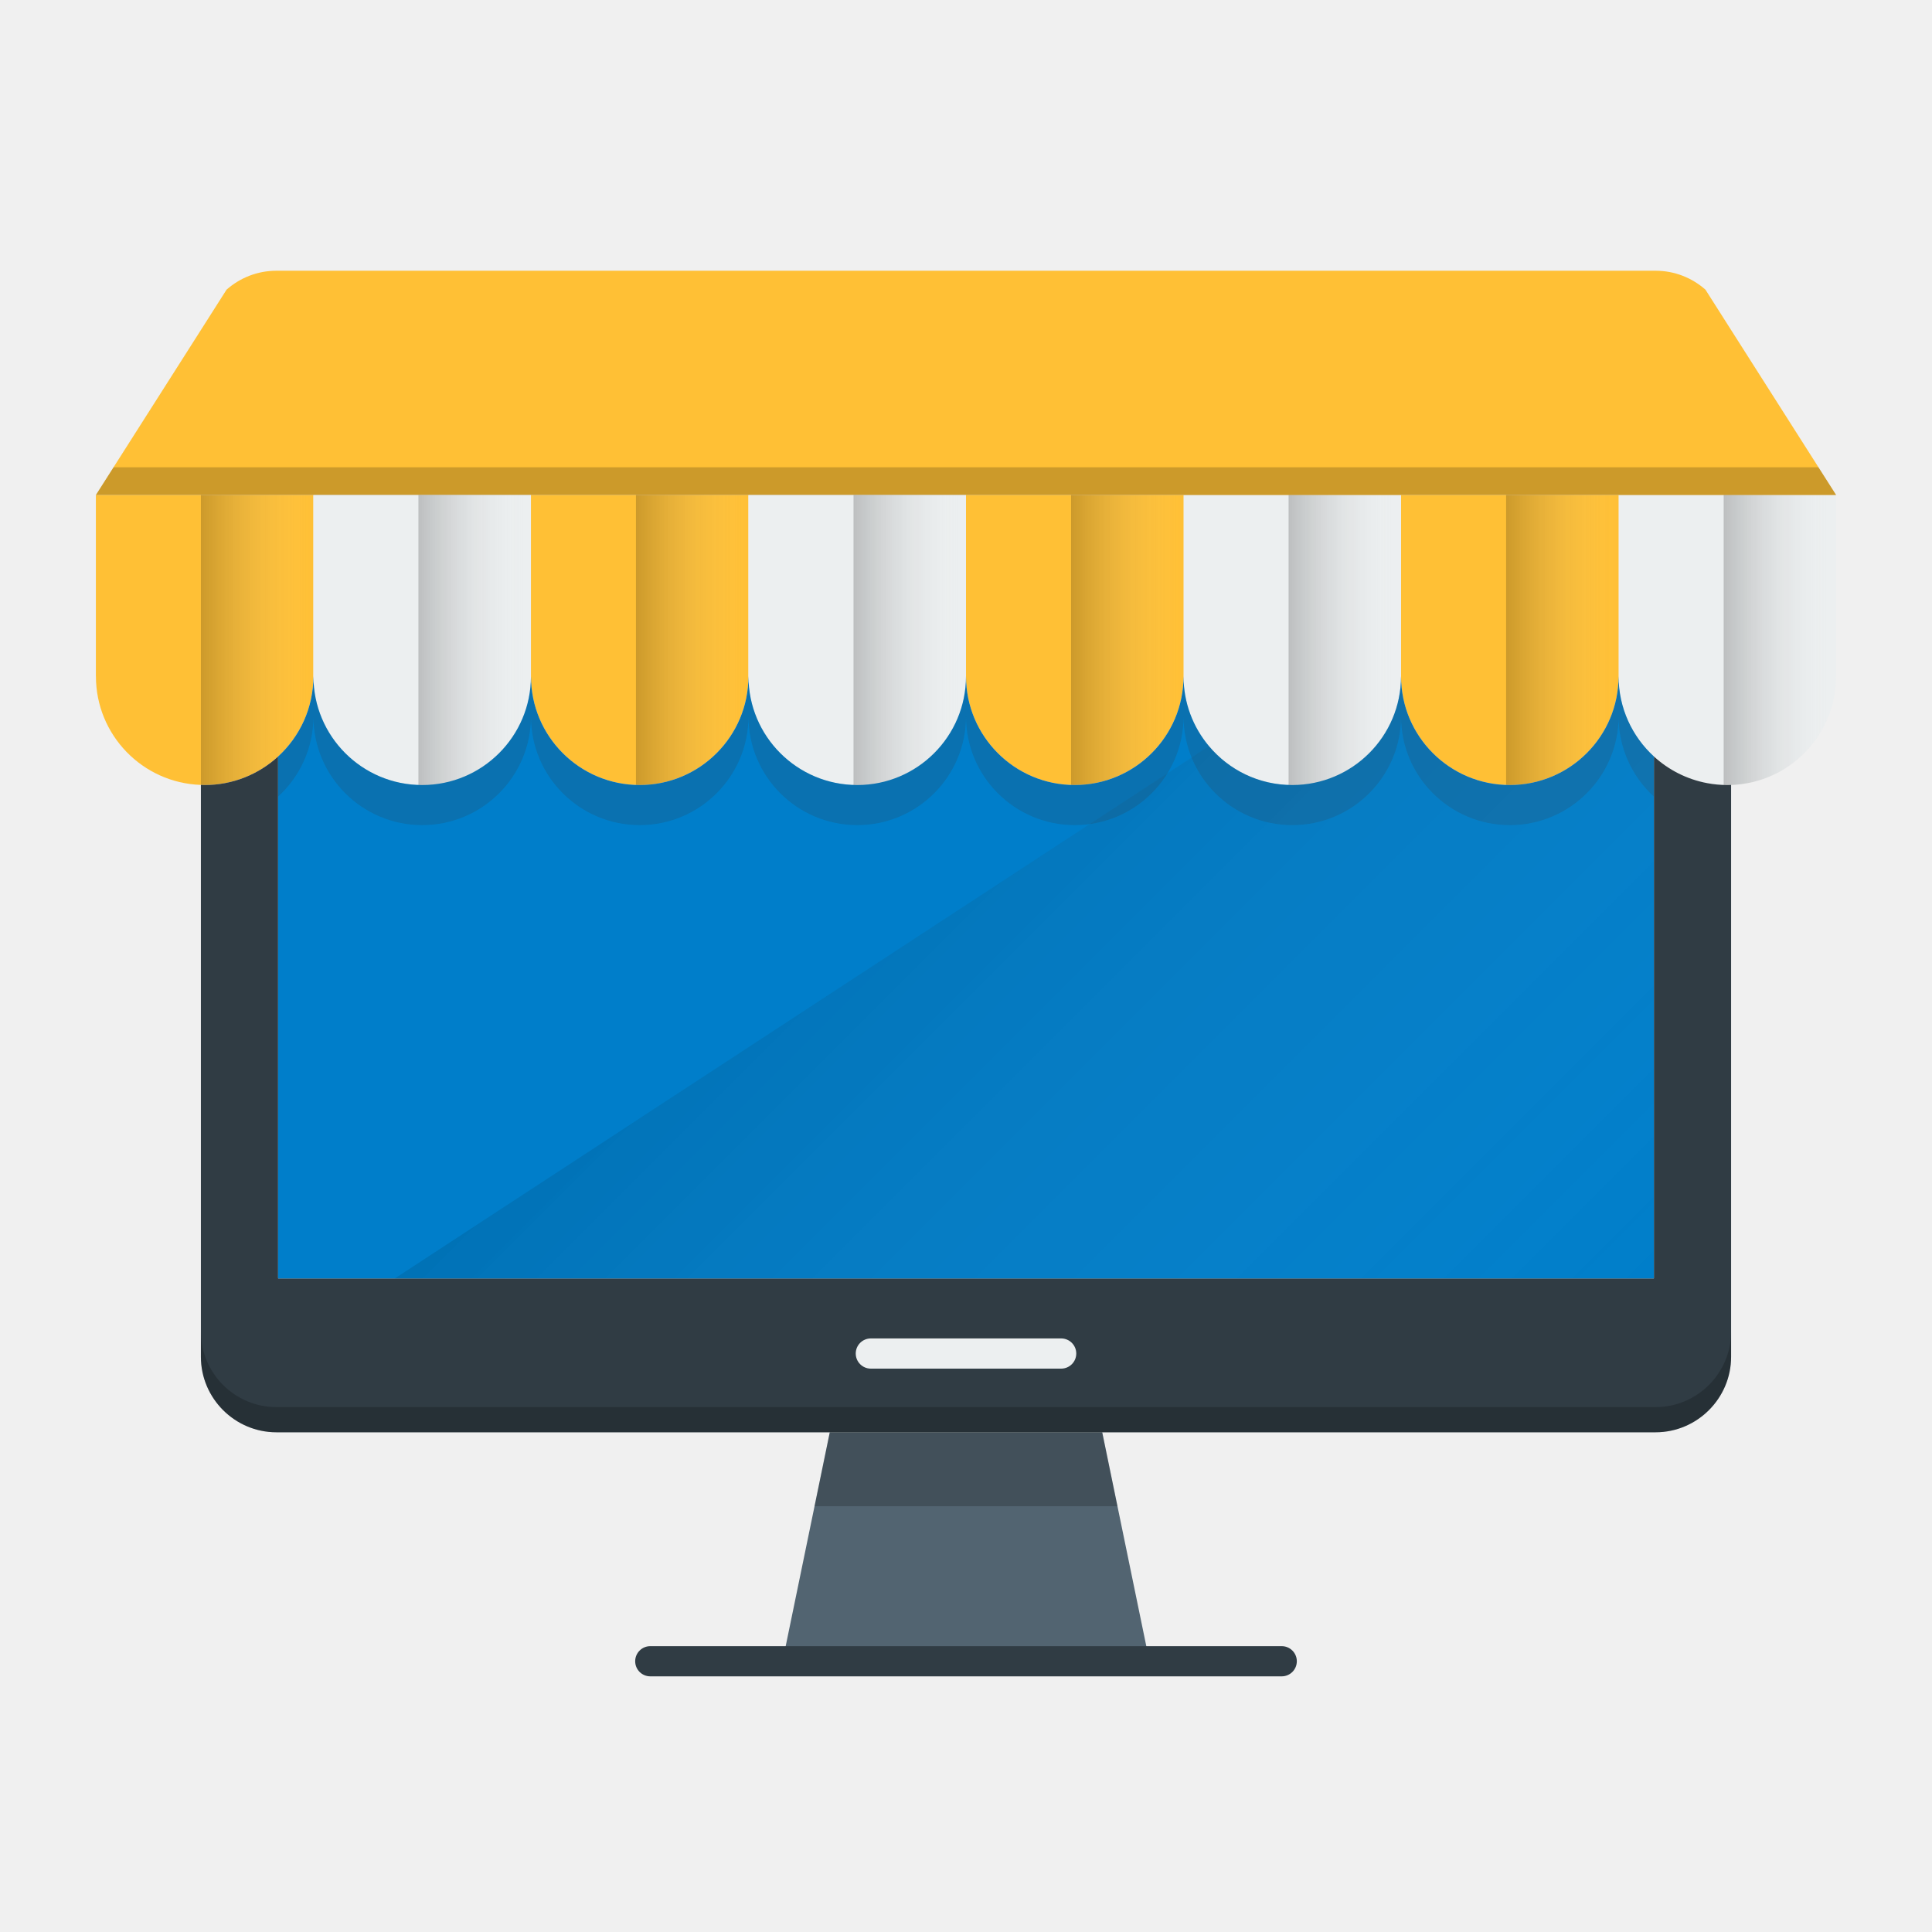
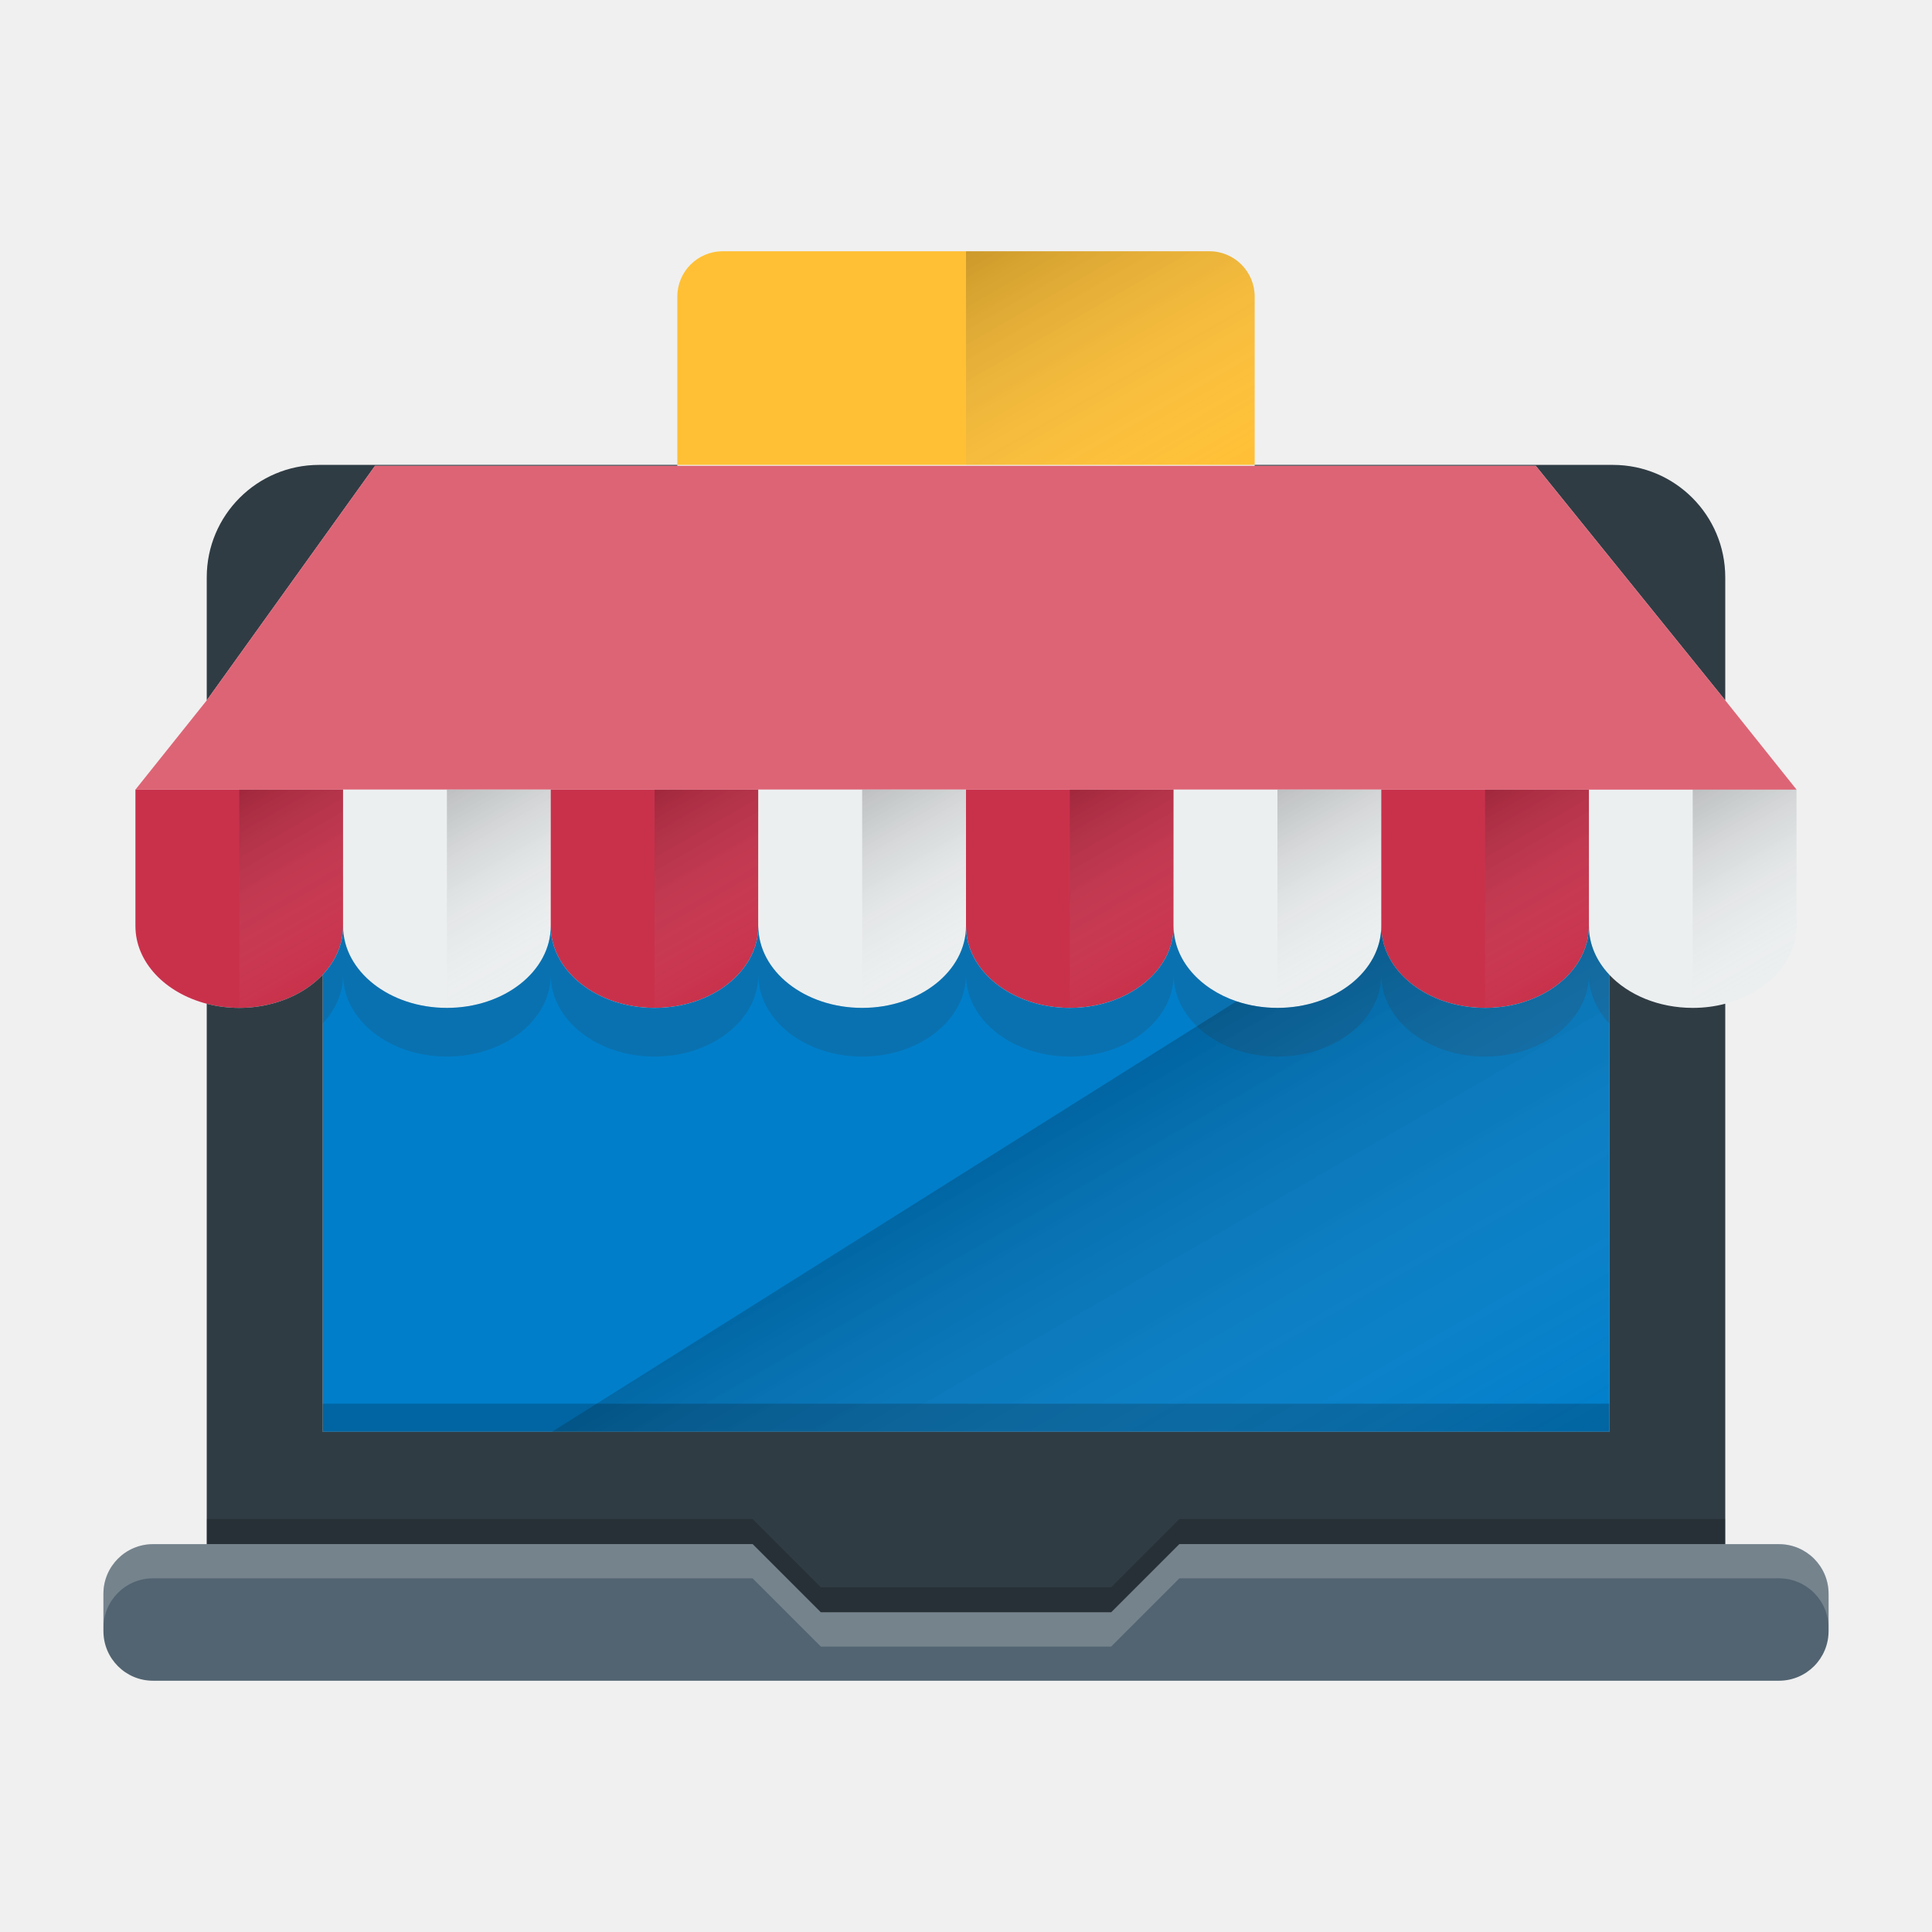
<svg xmlns="http://www.w3.org/2000/svg" enable-background="new 0 0 512 512" height="512px" id="Calque_1" version="1.1" viewBox="0 0 512 512" width="512px" xml:space="preserve">
  <g>
    <g>
-       <g>
+       <g id="XMLID_1_">
        <g>
-           <g id="XMLID_1_">
-             <g>
-               <path d="M486.59,131.18v48.04h-0.01c0,15.57-12.36,28.27-27.82,28.79c-0.33,0.02-0.66,0.03-1,0.03        c-1.82,0-3.61-0.17-5.34-0.5c-5.38-1.01-10.24-3.51-14.12-7.07c-5.75-5.26-9.36-12.84-9.36-21.25v-38.43v-9.61H486.59z" fill="#ECEFF0" />
-               <path d="M428.94,140.79v38.43c0,15.92-12.91,28.82-28.82,28.82c-15.92,0-28.83-12.9-28.83-28.82v-48.04h57.65        V140.79z" fill="#FFC035" />
-               <path d="M371.29,131.18v48.04c0,15.92-12.9,28.82-28.82,28.82c-15.92,0-28.82-12.9-28.82-28.82v-48.04H371.29z        " fill="#ECEFF0" />
-               <path d="M486.59,131.18H25.41l4.68-7.35l23.94-37.62l6.01-9.45c3.53-3.11,8.15-5.01,13.2-5.01h365.52        c5.05,0,9.67,1.9,13.2,5.01l6.01,9.45l23.94,37.62L486.59,131.18z" fill="#FFC035" />
-               <path d="M83.06,131.18v48.04c0,8.42-3.61,15.99-9.36,21.26c-5.13,4.7-11.96,7.56-19.46,7.56        c-0.34,0-0.67-0.01-1-0.03c-15.46-0.52-27.82-13.21-27.82-28.79h-0.01v-48.04H83.06z" fill="#FFC035" />
-               <path d="M140.71,131.18v48.04c0,15.92-12.91,28.82-28.83,28.82c-15.91,0-28.82-12.9-28.82-28.82v-48.04H140.71        z" fill="#ECEFF0" />
-               <path d="M198.35,131.18v48.04c0,15.92-12.9,28.82-28.82,28.82s-28.82-12.9-28.82-28.82v-48.04H198.35z" fill="#FFC035" />
-               <path d="M256,131.18v48.04c0,15.92-12.9,28.82-28.82,28.82s-28.83-12.9-28.83-28.82v-48.04H256z" fill="#ECEFF0" />
-               <path d="M313.65,131.18v48.04c0,15.92-12.91,28.82-28.83,28.82c-15.92,0-28.82-12.9-28.82-28.82v-48.04H313.65        z" fill="#FFC035" />
-               <polygon fill="#526471" points="304.61,440.25 207.39,440.25 215.86,399.17 219.9,379.57 292.1,379.57 296.14,399.17               " />
-               <path d="M458.76,208.01v151.56c0,11-9,20-20,20H292.1h-72.2h-6.13H73.24c-11,0-20-9-20-20V208.01        c0.33,0.02,0.66,0.03,1,0.03c7.5,0,14.33-2.86,19.46-7.56v138.31h364.6V200.47c3.88,3.56,8.74,6.06,14.12,7.07        c1.73,0.33,3.52,0.5,5.34,0.5C458.1,208.04,458.43,208.03,458.76,208.01z" fill="#303C44" />
-               <path d="M458.76,352.9v6.67c0,11-9,20-20,20H73.24c-11,0-20-9-20-20v-6.67c0,11,9,20,20,20h365.52        C449.76,372.9,458.76,363.9,458.76,352.9z" opacity="0.2" />
-               <path d="M438.3,200.47v138.32H73.7V200.48c5.75-5.27,9.36-12.84,9.36-21.26c0,15.92,12.91,28.82,28.82,28.82        c15.92,0,28.83-12.9,28.83-28.82c0,15.92,12.9,28.82,28.82,28.82c15.92,0,28.82-12.9,28.82-28.82        c0,15.92,12.91,28.82,28.83,28.82S256,195.14,256,179.22c0,15.92,12.9,28.82,28.82,28.82s28.83-12.9,28.83-28.82        c0,7.05,2.53,13.5,6.74,18.51c5.28,6.31,13.21,10.31,22.08,10.31c15.92,0,28.82-12.9,28.82-28.82        c0,15.92,12.91,28.82,28.83,28.82c15.91,0,28.82-12.9,28.82-28.82C428.94,187.63,432.55,195.21,438.3,200.47z" fill="#007ECA" />
-               <path d="M438.3,200.47v10.63c-5.75-5.26-9.36-12.84-9.36-21.26c0,15.92-12.91,28.82-28.82,28.82        c-15.92,0-28.83-12.9-28.83-28.82c0,15.92-12.9,28.82-28.82,28.82c-15.92,0-28.82-12.9-28.82-28.82        c0,15.92-12.91,28.82-28.83,28.82S256,205.76,256,189.84c0,15.92-12.9,28.82-28.82,28.82s-28.83-12.9-28.83-28.82        c0,15.92-12.9,28.82-28.82,28.82c-15.92,0-28.82-12.9-28.82-28.82c0,15.92-12.91,28.82-28.83,28.82        c-15.91,0-28.82-12.9-28.82-28.82c0,8.42-3.61,16-9.36,21.26v-10.62c5.75-5.27,9.36-12.84,9.36-21.26        c0,15.92,12.91,28.82,28.82,28.82c15.92,0,28.83-12.9,28.83-28.82c0,15.92,12.9,28.82,28.82,28.82        c15.92,0,28.82-12.9,28.82-28.82c0,15.92,12.91,28.82,28.83,28.82S256,195.14,256,179.22c0,15.92,12.9,28.82,28.82,28.82        s28.83-12.9,28.83-28.82c0,15.92,12.9,28.82,28.82,28.82c15.92,0,28.82-12.9,28.82-28.82c0,15.92,12.91,28.82,28.83,28.82        c15.91,0,28.82-12.9,28.82-28.82C428.94,187.63,432.55,195.21,438.3,200.47z" fill="#303C44" opacity="0.2" />
-             </g>
-             <g>
-               <path d="M219.9,379.57h-6.13H73.24c-11,0-20-9-20-20V208.01" fill="none" />
-               <path d="M458.76,208.01v151.56c0,11-9,20-20,20H292.1" fill="none" />
-               <polyline fill="none" points="438.3,200.47 438.3,338.79 73.7,338.79 73.7,200.48       " />
-               <g>
-                 <g>
-                   <path d="M281.22,362.7h-50.44c-2.209,0-4-1.791-4-4s1.791-4,4-4h50.44c2.209,0,4,1.791,4,4          S283.429,362.7,281.22,362.7z" fill="#ECEFF0" />
-                 </g>
-               </g>
-               <polyline fill="none" points="207.39,440.25 219.9,379.57 292.1,379.57 304.61,440.25       " />
-               <g>
-                 <g>
-                   <path d="M339.67,444.25H172.33c-2.209,0-4-1.791-4-4s1.791-4,4-4h167.34c2.209,0,4,1.791,4,4          S341.879,444.25,339.67,444.25z" fill="#303C44" />
-                 </g>
-               </g>
-               <path d="M486.59,131.18h-57.65h-57.65h-57.64H256h-57.65h-57.64H83.06H25.41l28.62-44.97l6.01-9.45        c3.53-3.11,8.15-5.01,13.2-5.01h365.52c5.05,0,9.67,1.9,13.2,5.01l6.01,9.45L486.59,131.18z" fill="none" />
-               <line fill="none" x1="486.59" x2="486.59" y1="179.22" y2="131.18" />
-               <path d="M428.94,179.22c0,8.41,3.61,15.99,9.36,21.25c3.88,3.56,8.74,6.06,14.12,7.07        c1.73,0.33,3.52,0.5,5.34,0.5c0.34,0,0.67-0.01,1-0.03c15.46-0.52,27.82-13.22,27.82-28.79" fill="none" />
-               <polyline fill="none" points="428.94,131.18 428.94,140.79 428.94,179.22       " />
-               <path d="M428.94,179.22c0,15.92-12.91,28.82-28.82,28.82c-15.92,0-28.83-12.9-28.83-28.82" fill="none" />
-               <line fill="none" x1="371.29" x2="371.29" y1="179.22" y2="131.18" />
-               <path d="M371.29,179.22c0,15.92-12.9,28.82-28.82,28.82c-15.92,0-28.82-12.9-28.82-28.82" fill="none" />
-               <line fill="none" x1="313.65" x2="313.65" y1="179.22" y2="131.18" />
-               <path d="M313.65,179.22c0,15.92-12.91,28.82-28.83,28.82c-15.92,0-28.82-12.9-28.82-28.82" fill="none" />
-               <line fill="none" x1="256" x2="256" y1="179.22" y2="131.18" />
-               <path d="M256,179.22c0,15.92-12.9,28.82-28.82,28.82s-28.83-12.9-28.83-28.82" fill="none" />
-               <line fill="none" x1="198.35" x2="198.35" y1="179.22" y2="131.18" />
-               <path d="M198.35,179.22c0,15.92-12.9,28.82-28.82,28.82s-28.82-12.9-28.82-28.82" fill="none" />
-               <line fill="none" x1="140.71" x2="140.71" y1="179.22" y2="131.18" />
-               <path d="M140.71,179.22c0,15.92-12.91,28.82-28.83,28.82c-15.91,0-28.82-12.9-28.82-28.82" fill="none" />
-               <line fill="none" x1="83.06" x2="83.06" y1="179.22" y2="131.18" />
-               <path d="M83.06,179.22c0,8.42-3.61,15.99-9.36,21.26c-5.13,4.7-11.96,7.56-19.46,7.56c-0.34,0-0.67-0.01-1-0.03        c-15.46-0.52-27.82-13.21-27.82-28.79" fill="none" />
-               <line fill="none" x1="25.41" x2="25.41" y1="131.18" y2="179.22" />
-             </g>
-           </g>
+           <path d="M484.59,422.37v9.89c0,7.26-5.88,13.15-13.15,13.15H40.55c-7.26,0-13.14-5.88-13.14-13.15v-9.89      c0-7.26,5.88-13.15,13.14-13.15h14.24h20.52h124.12h0.01l18.09,18.09h76.94l18.09-18.09h124.13h20.52h14.23      C478.7,409.22,484.59,415.1,484.59,422.37z" fill="#526471" />
+           <path d="M484.59,422.37v9.05c0-7.27-5.89-13.15-13.15-13.15H312.56l-18.09,18.09h-76.94      l-18.09-18.09H40.55c-7.26,0-13.14,5.89-13.14,13.15v-9.05c0-7.26,5.88-13.15,13.14-13.15h158.89l18.09,18.09h76.94l18.09-18.09      h158.88C478.7,409.22,484.59,415.1,484.59,422.37z" fill="#FFFFFF" opacity="0.2" />
+           <path d="M332.5,78.59v44.61h-153V78.59c0-6.62,5.37-12,12-12h129C327.13,66.59,332.5,71.97,332.5,78.59z" fill="#FFC035" />
+           <path d="M476.11,209.26v36.15c0,9.61-7.92,17.75-18.9,20.59c-2.71,0.72-5.61,1.1-8.62,1.1      c-9.06,0-17.11-3.46-22.11-8.79c-3.4-3.61-5.4-8.07-5.4-12.9v-36.15h5.4h30.73H476.11z" fill="#ECEFF0" />
+           <path d="M379.84,123.2h47.58c16.45,0,29.78,13.33,29.79,29.78v0.01v32.61L407,123.46h-74.5v-0.26H379.84z" fill="#303C44" />
+           <path d="M117.25,123.2h62.25v0.26H99.38L54.79,185.6v-32.61v-0.01c0.01-16.45,13.34-29.78,29.78-29.78H117.25z" fill="#303C44" />
+           <polygon fill="#DD6475" points="457.21,185.6 476.11,209.26 457.21,209.26 426.48,209.26 421.08,209.26 366.05,209.26       311.03,209.26 256,209.26 200.97,209.26 145.95,209.26 90.92,209.26 85.52,209.26 35.89,209.26 54.79,185.6 99.38,123.46       179.5,123.46 332.5,123.46 407,123.46     " />
+           <path d="M90.92,209.26v36.15c0,4.83-2.01,9.29-5.4,12.9c-4.05,4.3-10.07,7.39-17.02,8.41      c-1.65,0.25-3.35,0.38-5.09,0.38c-3.01,0-5.91-0.38-8.62-1.1c-10.97-2.84-18.9-10.98-18.9-20.59v-36.15H90.92z" fill="#C9314B" />
+           <path d="M145.95,209.26v36.15c0,11.98-12.32,21.69-27.52,21.69c-15.19,0-27.51-9.71-27.51-21.69v-28.92v-7.23      H145.95z" fill="#ECEFF0" />
+           <path d="M200.97,209.26v36.15c0,11.98-12.31,21.69-27.51,21.69c-15.19,0-27.51-9.71-27.51-21.69v-36.15H200.97z" fill="#C9314B" />
+           <path d="M256,209.26v36.15c0,11.98-12.32,21.69-27.51,21.69c-15.2,0-27.52-9.71-27.52-21.69v-36.15H256z" fill="#ECEFF0" />
+           <path d="M311.03,209.26v36.15c0,11.98-12.32,21.69-27.52,21.69c-15.19,0-27.51-9.71-27.51-21.69v-36.15H311.03z" fill="#C9314B" />
+           <path d="M366.05,209.26v36.15c0,11.98-12.31,21.69-27.51,21.69c-15.19,0-27.51-9.71-27.51-21.69v-36.15H366.05z" fill="#ECEFF0" />
+           <path d="M421.08,209.26v36.15c0,11.98-12.32,21.69-27.51,21.69c-15.2,0-27.52-9.71-27.52-21.69v-36.15H421.08z" fill="#C9314B" />
+           <path d="M426.48,258.31v121.15H85.52V258.31c3.39-3.61,5.4-8.07,5.4-12.9c0,11.98,12.32,21.69,27.51,21.69      c15.2,0,27.52-9.71,27.52-21.69c0,11.98,12.32,21.69,27.51,21.69c15.2,0,27.51-9.71,27.51-21.69      c0,11.98,12.32,21.69,27.52,21.69c15.19,0,27.51-9.71,27.51-21.69c0,11.98,12.32,21.69,27.51,21.69      c15.2,0,27.52-9.71,27.52-21.69c0,8.94,6.86,16.61,16.65,19.94c3.33,1.12,7,1.75,10.86,1.75c15.2,0,27.51-9.71,27.51-21.69      c0,11.98,12.32,21.69,27.52,21.69c15.19,0,27.51-9.71,27.51-21.69C421.08,250.24,423.08,254.7,426.48,258.31z" fill="#007ECA" />
+           <path d="M426.48,258.31v12.9c-3.4-3.61-5.4-8.07-5.4-12.9c0,11.98-12.32,21.69-27.51,21.69      c-15.2,0-27.52-9.71-27.52-21.69c0,11.98-12.31,21.69-27.51,21.69c-3.86,0-7.53-0.63-10.86-1.75      c-9.79-3.33-16.65-11-16.65-19.94c0,11.98-12.32,21.69-27.52,21.69c-15.19,0-27.51-9.71-27.51-21.69      c0,11.98-12.32,21.69-27.51,21.69c-15.2,0-27.52-9.71-27.52-21.69c0,11.98-12.31,21.69-27.51,21.69      c-15.19,0-27.51-9.71-27.51-21.69c0,11.98-12.32,21.69-27.52,21.69c-15.19,0-27.51-9.71-27.51-21.69c0,4.83-2.01,9.29-5.4,12.9      v-12.9c3.39-3.61,5.4-8.07,5.4-12.9c0,11.98,12.32,21.69,27.51,21.69c15.2,0,27.52-9.71,27.52-21.69      c0,11.98,12.32,21.69,27.51,21.69c15.2,0,27.51-9.71,27.51-21.69c0,11.98,12.32,21.69,27.52,21.69      c15.19,0,27.51-9.71,27.51-21.69c0,11.98,12.32,21.69,27.51,21.69c15.2,0,27.52-9.71,27.52-21.69c0,8.94,6.86,16.61,16.65,19.94      c3.33,1.12,7,1.75,10.86,1.75c15.2,0,27.51-9.71,27.51-21.69c0,11.98,12.32,21.69,27.52,21.69c15.19,0,27.51-9.71,27.51-21.69      C421.08,250.24,423.08,254.7,426.48,258.31z" fill="#303C44" opacity="0.2" />
+           <path d="M457.21,266v143.22h-20.52H312.56l-18.09,18.09h-76.94l-18.09-18.09h-0.01H75.31H54.79V266      c2.71,0.72,5.61,1.1,8.62,1.1c1.74,0,3.44-0.13,5.09-0.38c6.95-1.02,12.97-4.11,17.02-8.41v121.15h340.96V258.31      c5,5.33,13.05,8.79,22.11,8.79C451.6,267.1,454.5,266.72,457.21,266z" fill="#303C44" />
+           <polygon opacity="0.2" points="457.21,402.55 457.21,409.22 312.56,409.22 294.47,427.31 217.53,427.31 199.44,409.22       54.79,409.22 54.79,402.55 199.44,402.55 217.53,420.64 294.47,420.64 312.56,402.55     " />
+         </g>
+         <g>
+           <path d="M54.79,409.22H40.55c-7.26,0-13.14,5.89-13.14,13.15v9.89c0,7.27,5.88,13.15,13.14,13.15h430.89      c7.27,0,13.15-5.89,13.15-13.15v-9.89c0-7.27-5.89-13.15-13.15-13.15h-14.23" fill="none" />
+           <line fill="none" x1="217.53" x2="199.44" y1="427.31" y2="409.22" />
+           <line fill="none" x1="312.56" x2="294.47" y1="409.22" y2="427.31" />
+           <polyline fill="none" points="427.42,123.2 379.84,123.2 332.5,123.2 179.5,123.2 117.25,123.2 84.57,123.2     " />
+           <polyline fill="none" points="199.43,409.22 75.31,409.22 54.79,409.22 54.79,266     " />
+           <line fill="none" x1="54.79" x2="54.79" y1="185.6" y2="152.99" />
+           <line fill="none" x1="457.21" x2="457.21" y1="185.6" y2="152.99" />
+           <polyline fill="none" points="457.21,266 457.21,409.22 436.69,409.22 312.56,409.22     " />
+           <path d="M54.79,152.99v-0.01c0.01-16.45,13.34-29.78,29.78-29.78" fill="none" />
+           <path d="M427.42,123.2c16.45,0,29.78,13.33,29.79,29.78v0.01" fill="none" />
+           <polyline fill="none" points="426.48,209.26 421.08,209.26 366.05,209.26 311.03,209.26 256,209.26 200.97,209.26       145.95,209.26 90.92,209.26 85.52,209.26     " />
+           <polyline fill="none" points="426.48,258.31 426.48,379.46 85.52,379.46 85.52,258.31     " />
+           <line fill="none" x1="217.53" x2="294.47" y1="427.31" y2="427.31" />
+           <polyline fill="none" points="85.52,209.26 35.89,209.26 54.79,185.6 99.38,123.46 179.5,123.46 332.5,123.46 407,123.46       457.21,185.6 476.11,209.26 457.21,209.26 426.48,209.26     " />
+           <line fill="none" x1="35.89" x2="35.89" y1="209.26" y2="245.41" />
+           <path d="M35.89,245.41c0,9.61,7.93,17.75,18.9,20.59c2.71,0.72,5.61,1.1,8.62,1.1c1.74,0,3.44-0.13,5.09-0.38      c6.95-1.02,12.97-4.11,17.02-8.41c3.39-3.61,5.4-8.07,5.4-12.9" fill="none" />
+           <polyline fill="none" points="90.92,245.41 90.92,216.49 90.92,209.26     " />
+           <path d="M145.95,245.41c0,11.98-12.32,21.69-27.52,21.69c-15.19,0-27.51-9.71-27.51-21.69" fill="none" />
+           <line fill="none" x1="145.95" x2="145.95" y1="209.26" y2="245.41" />
+           <path d="M200.97,245.41c0,11.98-12.31,21.69-27.51,21.69c-15.19,0-27.51-9.71-27.51-21.69" fill="none" />
+           <line fill="none" x1="200.97" x2="200.97" y1="209.26" y2="245.41" />
+           <path d="M256,245.41c0,11.98-12.32,21.69-27.51,21.69c-15.2,0-27.52-9.71-27.52-21.69" fill="none" />
+           <line fill="none" x1="256" x2="256" y1="209.26" y2="245.41" />
+           <path d="M311.03,245.41c0,11.98-12.32,21.69-27.52,21.69c-15.19,0-27.51-9.71-27.51-21.69" fill="none" />
+           <line fill="none" x1="311.03" x2="311.03" y1="209.26" y2="245.41" />
+           <path d="M366.05,245.41c0,11.98-12.31,21.69-27.51,21.69c-15.19,0-27.51-9.71-27.51-21.69" fill="none" />
+           <line fill="none" x1="366.05" x2="366.05" y1="209.26" y2="245.41" />
+           <path d="M421.08,245.41c0,11.98-12.32,21.69-27.51,21.69c-15.2,0-27.52-9.71-27.52-21.69" fill="none" />
+           <line fill="none" x1="421.08" x2="421.08" y1="209.26" y2="245.41" />
+           <path d="M476.11,245.41c0,9.61-7.92,17.75-18.9,20.59c-2.71,0.72-5.61,1.1-8.62,1.1c-9.06,0-17.11-3.46-22.11-8.79      c-3.4-3.61-5.4-8.07-5.4-12.9" fill="none" />
+           <line fill="none" x1="476.11" x2="476.11" y1="245.41" y2="209.26" />
+           <path d="M332.5,123.46v-0.26V78.59c0-6.62-5.37-12-12-12h-129c-6.63,0-12,5.38-12,12v44.61v0.26" fill="none" />
        </g>
      </g>
    </g>
-     <polygon opacity="0.2" points="486.59,131.18 25.41,131.18 30.09,123.83 481.91,123.83  " />
-     <linearGradient gradientUnits="userSpaceOnUse" id="SVGID_1_" x1="53.24" x2="83.06" y1="169.61" y2="169.61">
+     <rect height="7.46" opacity="0.2" width="340.96" x="85.52" y="372" />
+     <linearGradient gradientUnits="userSpaceOnUse" id="SVGID_1_" x1="274.28" x2="348.391" y1="296.18" y2="424.545">
      <stop offset="0" style="stop-color:#000000" />
      <stop offset="1" style="stop-color:#FFFFFF;stop-opacity:0" />
    </linearGradient>
-     <path d="M83.06,131.18v48.04c0,8.42-3.61,15.99-9.36,21.26c-5.13,4.7-11.96,7.56-19.46,7.56   c-0.34,0-0.67-0.01-1-0.03v-76.83H83.06z" fill="url(#SVGID_1_)" opacity="0.2" />
-     <linearGradient gradientUnits="userSpaceOnUse" id="SVGID_2_" x1="110.89" x2="140.71" y1="169.61" y2="169.61">
+     <path d="M426.48,258.31v121.15H146.25l181.43-114.11c3.33,1.12,7,1.75,10.86,1.75   c15.2,0,27.51-9.71,27.51-21.69c0,11.98,12.32,21.69,27.52,21.69c15.19,0,27.51-9.71,27.51-21.69   C421.08,250.24,423.08,254.7,426.48,258.31z" fill="url(#SVGID_1_)" opacity="0.2" />
+     <linearGradient gradientUnits="userSpaceOnUse" id="SVGID_2_" x1="270.529" x2="314.167" y1="58.201" y2="133.784">
      <stop offset="0" style="stop-color:#000000" />
      <stop offset="1" style="stop-color:#FFFFFF;stop-opacity:0" />
    </linearGradient>
-     <path d="M140.71,131.18v48.04c0,8.42-3.61,15.99-9.36,21.26c-5.13,4.7-11.96,7.56-19.46,7.56   c-0.34,0-0.67-0.01-1-0.03v-76.83H140.71z" fill="url(#SVGID_2_)" opacity="0.2" />
-     <linearGradient gradientUnits="userSpaceOnUse" id="SVGID_3_" x1="168.54" x2="198.36" y1="169.61" y2="169.61">
+     <path d="M332.5,78.59v44.61H256V66.59h64.5C327.13,66.59,332.5,71.97,332.5,78.59z" fill="url(#SVGID_2_)" opacity="0.2" />
+     <linearGradient gradientUnits="userSpaceOnUse" id="SVGID_3_" x1="61.203" x2="88.495" y1="210.534" y2="257.804">
      <stop offset="0" style="stop-color:#000000" />
      <stop offset="1" style="stop-color:#FFFFFF;stop-opacity:0" />
    </linearGradient>
-     <path d="M198.36,131.18v48.04c0,8.42-3.61,15.99-9.36,21.26c-5.13,4.7-11.96,7.56-19.46,7.56   c-0.34,0-0.67-0.01-1-0.03v-76.83H198.36z" fill="url(#SVGID_3_)" opacity="0.2" />
-     <linearGradient gradientUnits="userSpaceOnUse" id="SVGID_4_" x1="226.19" x2="256.01" y1="169.61" y2="169.61">
+     <path d="M90.92,209.26v36.15c0,4.83-2.01,9.29-5.4,12.9c-4.05,4.3-10.07,7.39-17.02,8.41   c-1.65,0.25-3.35,0.38-5.09,0.38v-57.84H90.92z" fill="url(#SVGID_3_)" opacity="0.2" />
+     <linearGradient gradientUnits="userSpaceOnUse" id="SVGID_4_" x1="116.228" x2="143.52" y1="210.534" y2="257.804">
      <stop offset="0" style="stop-color:#000000" />
      <stop offset="1" style="stop-color:#FFFFFF;stop-opacity:0" />
    </linearGradient>
-     <path d="M256.01,131.18v48.04c0,8.42-3.61,15.99-9.36,21.26c-5.13,4.7-11.96,7.56-19.46,7.56   c-0.34,0-0.67-0.01-1-0.03v-76.83H256.01z" fill="url(#SVGID_4_)" opacity="0.2" />
-     <linearGradient gradientUnits="userSpaceOnUse" id="SVGID_5_" x1="283.84" x2="313.66" y1="169.61" y2="169.61">
+     <path d="M145.945,209.26v36.15c0,4.83-2.01,9.29-5.4,12.9c-4.05,4.3-10.07,7.39-17.02,8.41   c-1.65,0.25-3.35,0.38-5.09,0.38v-57.84H145.945z" fill="url(#SVGID_4_)" opacity="0.2" />
+     <linearGradient gradientUnits="userSpaceOnUse" id="SVGID_5_" x1="171.254" x2="198.545" y1="210.534" y2="257.804">
      <stop offset="0" style="stop-color:#000000" />
      <stop offset="1" style="stop-color:#FFFFFF;stop-opacity:0" />
    </linearGradient>
-     <path d="M313.66,131.18v48.04c0,8.42-3.61,15.99-9.36,21.26c-5.13,4.7-11.96,7.56-19.46,7.56   c-0.34,0-0.67-0.01-1-0.03v-76.83H313.66z" fill="url(#SVGID_5_)" opacity="0.2" />
-     <linearGradient gradientUnits="userSpaceOnUse" id="SVGID_6_" x1="341.49" x2="371.31" y1="169.61" y2="169.61">
+     <path d="M200.97,209.26v36.15c0,4.83-2.01,9.29-5.4,12.9c-4.05,4.3-10.07,7.39-17.02,8.41   c-1.65,0.25-3.35,0.38-5.09,0.38v-57.84H200.97z" fill="url(#SVGID_5_)" opacity="0.2" />
+     <linearGradient gradientUnits="userSpaceOnUse" id="SVGID_6_" x1="226.279" x2="253.57" y1="210.534" y2="257.804">
      <stop offset="0" style="stop-color:#000000" />
      <stop offset="1" style="stop-color:#FFFFFF;stop-opacity:0" />
    </linearGradient>
-     <path d="M371.31,131.18v48.04c0,8.42-3.61,15.99-9.36,21.26c-5.13,4.7-11.96,7.56-19.46,7.56   c-0.34,0-0.67-0.01-1-0.03v-76.83H371.31z" fill="url(#SVGID_6_)" opacity="0.2" />
-     <linearGradient gradientUnits="userSpaceOnUse" id="SVGID_7_" x1="399.14" x2="428.96" y1="169.61" y2="169.61">
+     <path d="M255.995,209.26v36.15c0,4.83-2.01,9.29-5.4,12.9c-4.05,4.3-10.07,7.39-17.02,8.41   c-1.65,0.25-3.35,0.38-5.09,0.38v-57.84H255.995z" fill="url(#SVGID_6_)" opacity="0.2" />
+     <linearGradient gradientUnits="userSpaceOnUse" id="SVGID_7_" x1="281.304" x2="308.595" y1="210.534" y2="257.804">
      <stop offset="0" style="stop-color:#000000" />
      <stop offset="1" style="stop-color:#FFFFFF;stop-opacity:0" />
    </linearGradient>
-     <path d="M428.96,131.18v48.04c0,8.42-3.61,15.99-9.36,21.26c-5.13,4.7-11.96,7.56-19.46,7.56   c-0.34,0-0.67-0.01-1-0.03v-76.83H428.96z" fill="url(#SVGID_7_)" opacity="0.2" />
-     <linearGradient gradientUnits="userSpaceOnUse" id="SVGID_8_" x1="456.79" x2="486.61" y1="169.61" y2="169.61">
+     <path d="M311.02,209.26v36.15c0,4.83-2.01,9.29-5.4,12.9c-4.05,4.3-10.07,7.39-17.02,8.41   c-1.65,0.25-3.35,0.38-5.09,0.38v-57.84H311.02z" fill="url(#SVGID_7_)" opacity="0.2" />
+     <linearGradient gradientUnits="userSpaceOnUse" id="SVGID_8_" x1="336.329" x2="363.62" y1="210.534" y2="257.804">
      <stop offset="0" style="stop-color:#000000" />
      <stop offset="1" style="stop-color:#FFFFFF;stop-opacity:0" />
    </linearGradient>
-     <path d="M486.61,131.18v48.04c0,8.42-3.61,15.99-9.36,21.26c-5.13,4.7-11.96,7.56-19.46,7.56   c-0.34,0-0.67-0.01-1-0.03v-76.83H486.61z" fill="url(#SVGID_8_)" opacity="0.2" />
-     <linearGradient gradientUnits="userSpaceOnUse" id="SVGID_9_" x1="225.607" x2="392.438" y1="217.822" y2="384.652">
+     <path d="M366.045,209.26v36.15c0,4.83-2.01,9.29-5.4,12.9c-4.05,4.3-10.07,7.39-17.02,8.41   c-1.65,0.25-3.35,0.38-5.09,0.38v-57.84H366.045z" fill="url(#SVGID_8_)" opacity="0.2" />
+     <linearGradient gradientUnits="userSpaceOnUse" id="SVGID_9_" x1="391.354" x2="418.645" y1="210.534" y2="257.804">
      <stop offset="0" style="stop-color:#000000" />
      <stop offset="1" style="stop-color:#FFFFFF;stop-opacity:0" />
    </linearGradient>
-     <path d="M438.3,200.47v138.32H104.64l215.75-141.06c5.28,6.31,13.21,10.31,22.08,10.31   c15.92,0,28.82-12.9,28.82-28.82c0,15.92,12.91,28.82,28.83,28.82c15.91,0,28.82-12.9,28.82-28.82   C428.94,187.63,432.55,195.21,438.3,200.47z" fill="url(#SVGID_9_)" opacity="0.1" />
-     <polygon opacity="0.2" points="296.14,399.17 215.86,399.17 219.9,379.57 292.1,379.57  " />
+     <path d="M421.07,209.26v36.15c0,4.83-2.01,9.29-5.4,12.9c-4.05,4.3-10.07,7.39-17.02,8.41   c-1.65,0.25-3.35,0.38-5.09,0.38v-57.84H421.07z" fill="url(#SVGID_9_)" opacity="0.2" />
+     <linearGradient gradientUnits="userSpaceOnUse" id="SVGID_10_" x1="446.379" x2="473.67" y1="210.534" y2="257.804">
+       <stop offset="0" style="stop-color:#000000" />
+       <stop offset="1" style="stop-color:#FFFFFF;stop-opacity:0" />
+     </linearGradient>
+     <path d="M476.095,209.26v36.15c0,4.83-2.01,9.29-5.4,12.9c-4.05,4.3-10.07,7.39-17.02,8.41   c-1.65,0.25-3.35,0.38-5.09,0.38v-57.84H476.095z" fill="url(#SVGID_10_)" opacity="0.2" />
  </g>
</svg>
